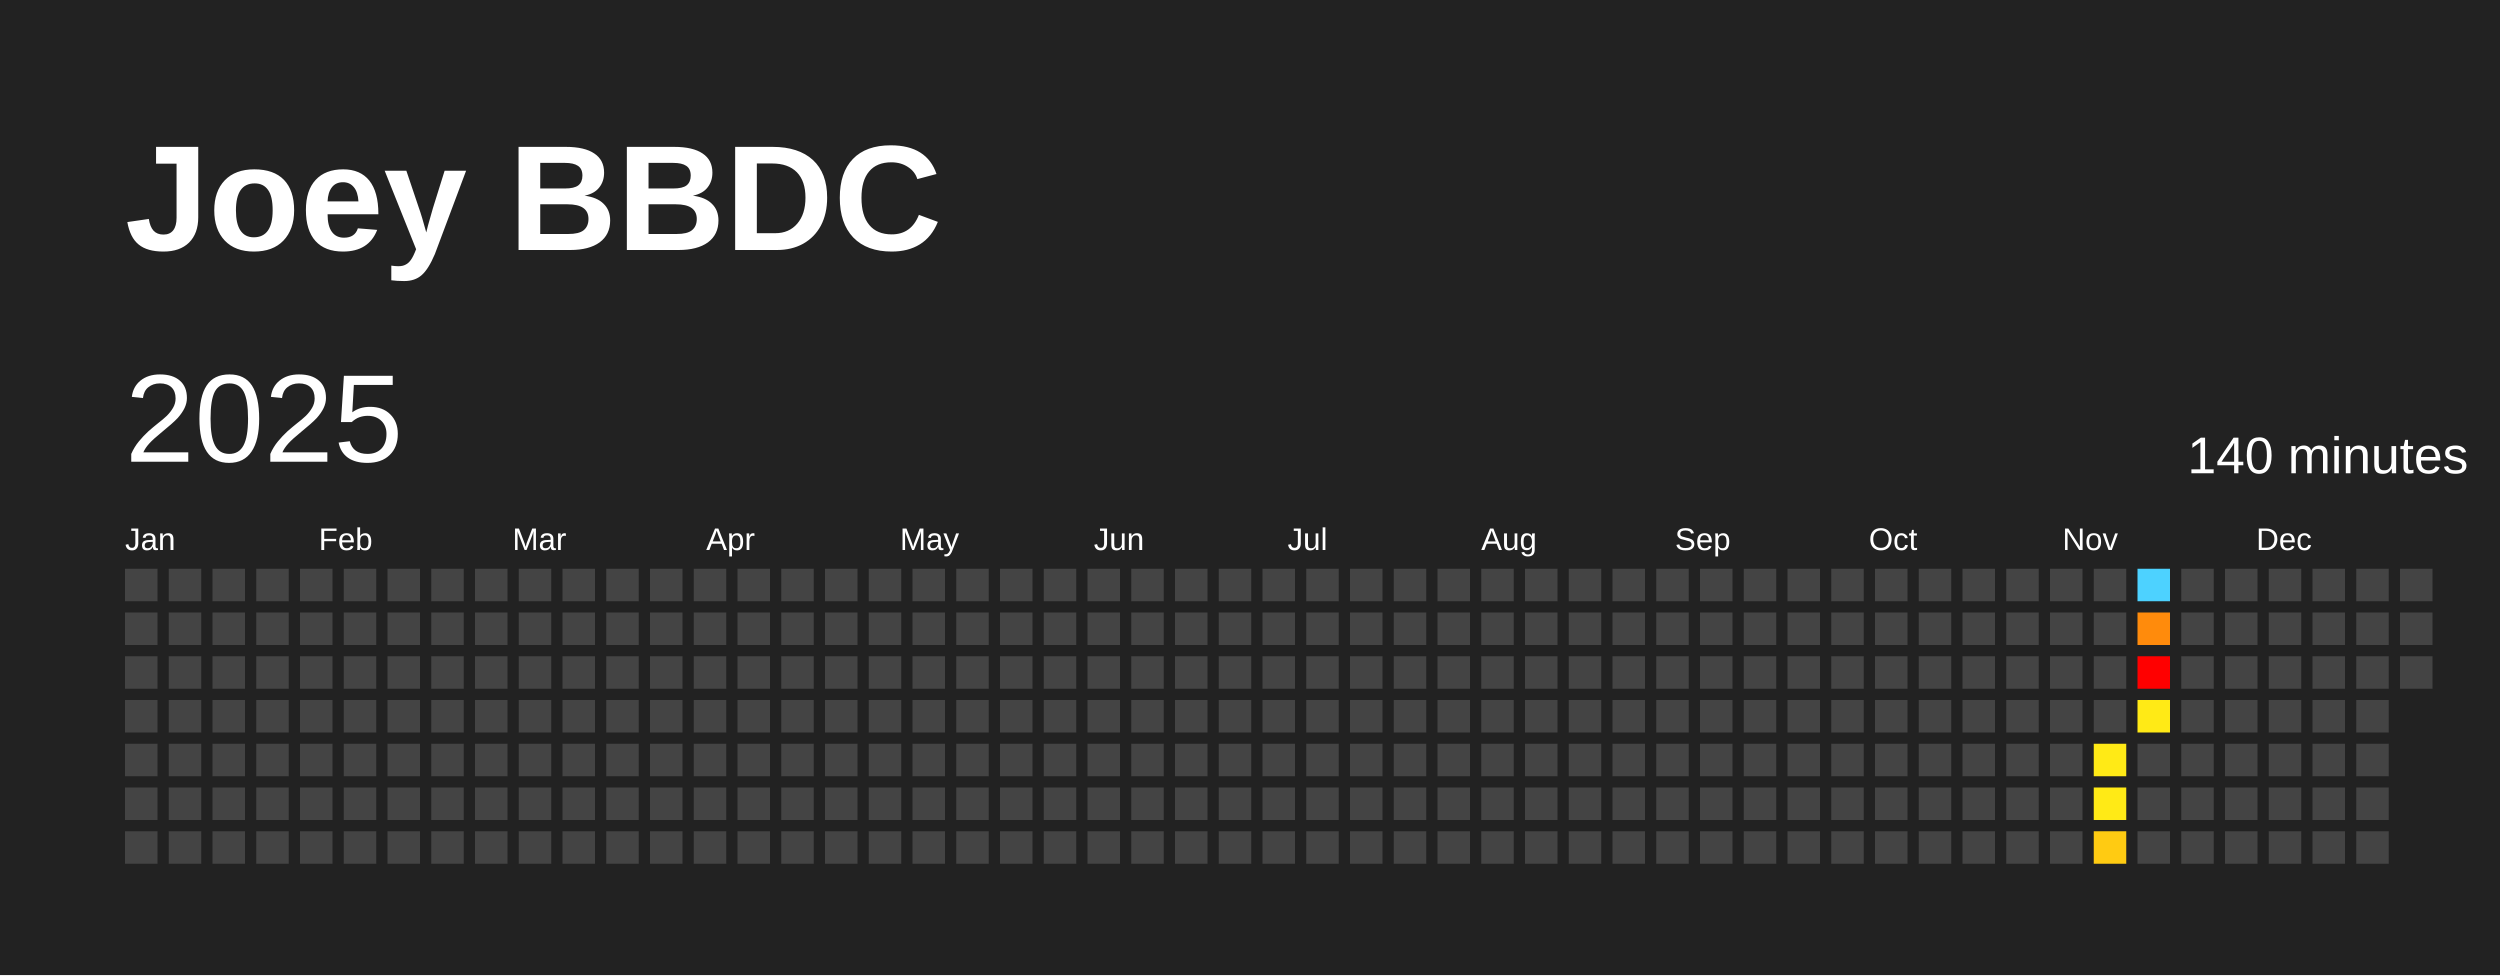
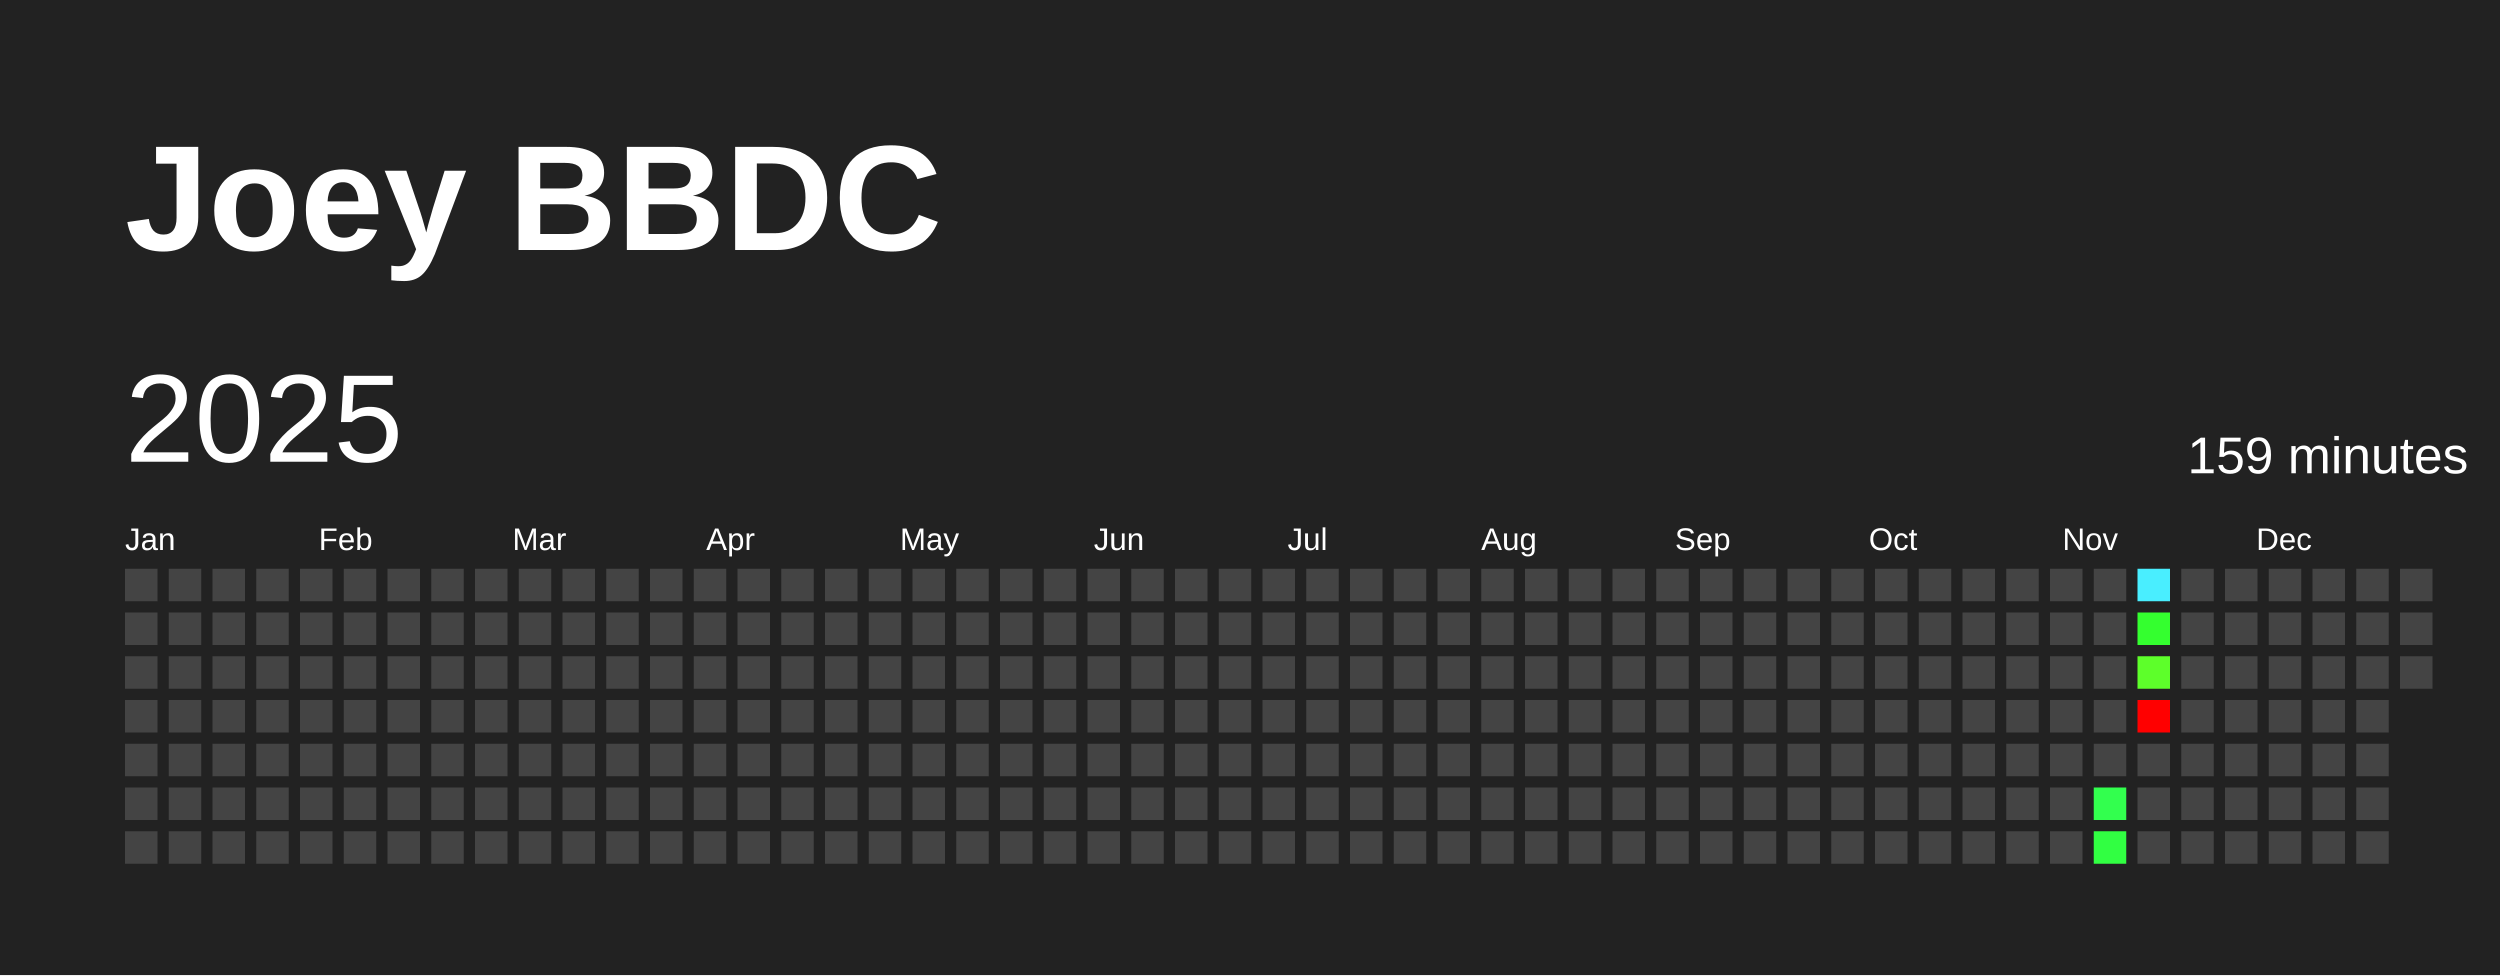
<svg xmlns="http://www.w3.org/2000/svg" baseProfile="full" height="78mm" version="1.1" viewBox="0,0,200,78" width="200mm">
  <defs />
  <rect fill="#222222" height="78" width="200" x="0" y="0" />
  <text fill="#FFFFFF" style="font-size:12px; font-family:Arial; font-weight:bold;" x="10" y="20">Joey BBDC</text>
  <text dominant-baseline="hanging" fill="#FFFFFF" style="font-size:10.0px; font-family:Arial;" x="10" y="30">2025</text>
-   <text dominant-baseline="hanging" fill="#FFFFFF" style="font-size:4.125px; font-family:Arial;" x="175" y="35">140 minutes</text>
+   <text dominant-baseline="hanging" fill="#FFFFFF" style="font-size:4.125px; font-family:Arial;" x="175" y="35">159 minutes</text>
  <text fill="#FFFFFF" style="font-size:2.5px; font-family:Arial" x="10.0" y="44">Jan</text>
  <text fill="#FFFFFF" style="font-size:2.5px; font-family:Arial" x="25.5" y="44">Feb</text>
  <text fill="#FFFFFF" style="font-size:2.5px; font-family:Arial" x="41.0" y="44">Mar</text>
  <text fill="#FFFFFF" style="font-size:2.5px; font-family:Arial" x="56.5" y="44">Apr</text>
  <text fill="#FFFFFF" style="font-size:2.5px; font-family:Arial" x="72.0" y="44">May</text>
  <text fill="#FFFFFF" style="font-size:2.5px; font-family:Arial" x="87.5" y="44">Jun</text>
  <text fill="#FFFFFF" style="font-size:2.5px; font-family:Arial" x="103.0" y="44">Jul</text>
  <text fill="#FFFFFF" style="font-size:2.5px; font-family:Arial" x="118.5" y="44">Aug</text>
  <text fill="#FFFFFF" style="font-size:2.5px; font-family:Arial" x="134.0" y="44">Sep</text>
  <text fill="#FFFFFF" style="font-size:2.5px; font-family:Arial" x="149.5" y="44">Oct</text>
  <text fill="#FFFFFF" style="font-size:2.5px; font-family:Arial" x="165.0" y="44">Nov</text>
  <text fill="#FFFFFF" style="font-size:2.5px; font-family:Arial" x="180.5" y="44">Dec</text>
  <rect fill="#444444" height="2.6" width="2.6" x="10.0" y="45.5" />
  <rect fill="#444444" height="2.6" width="2.6" x="10.0" y="49.0" />
  <rect fill="#444444" height="2.6" width="2.6" x="10.0" y="52.5" />
  <rect fill="#444444" height="2.6" width="2.6" x="10.0" y="56.0" />
  <rect fill="#444444" height="2.6" width="2.6" x="10.0" y="59.5" />
  <rect fill="#444444" height="2.6" width="2.6" x="10.0" y="63.0" />
  <rect fill="#444444" height="2.6" width="2.6" x="10.0" y="66.5" />
  <rect fill="#444444" height="2.6" width="2.6" x="13.5" y="45.5" />
  <rect fill="#444444" height="2.6" width="2.6" x="13.5" y="49.0" />
  <rect fill="#444444" height="2.6" width="2.6" x="13.5" y="52.5" />
  <rect fill="#444444" height="2.6" width="2.6" x="13.5" y="56.0" />
  <rect fill="#444444" height="2.6" width="2.6" x="13.5" y="59.5" />
  <rect fill="#444444" height="2.6" width="2.6" x="13.5" y="63.0" />
  <rect fill="#444444" height="2.6" width="2.6" x="13.5" y="66.5" />
  <rect fill="#444444" height="2.6" width="2.6" x="17.0" y="45.5" />
  <rect fill="#444444" height="2.6" width="2.6" x="17.0" y="49.0" />
  <rect fill="#444444" height="2.6" width="2.6" x="17.0" y="52.5" />
  <rect fill="#444444" height="2.6" width="2.6" x="17.0" y="56.0" />
  <rect fill="#444444" height="2.6" width="2.6" x="17.0" y="59.5" />
  <rect fill="#444444" height="2.6" width="2.6" x="17.0" y="63.0" />
  <rect fill="#444444" height="2.6" width="2.6" x="17.0" y="66.5" />
  <rect fill="#444444" height="2.6" width="2.6" x="20.5" y="45.5" />
  <rect fill="#444444" height="2.6" width="2.6" x="20.5" y="49.0" />
  <rect fill="#444444" height="2.6" width="2.6" x="20.5" y="52.5" />
  <rect fill="#444444" height="2.6" width="2.6" x="20.5" y="56.0" />
  <rect fill="#444444" height="2.6" width="2.6" x="20.5" y="59.5" />
  <rect fill="#444444" height="2.6" width="2.6" x="20.5" y="63.0" />
  <rect fill="#444444" height="2.6" width="2.6" x="20.5" y="66.5" />
  <rect fill="#444444" height="2.6" width="2.6" x="24.0" y="45.5" />
  <rect fill="#444444" height="2.6" width="2.6" x="24.0" y="49.0" />
  <rect fill="#444444" height="2.6" width="2.6" x="24.0" y="52.5" />
  <rect fill="#444444" height="2.6" width="2.6" x="24.0" y="56.0" />
  <rect fill="#444444" height="2.6" width="2.6" x="24.0" y="59.5" />
  <rect fill="#444444" height="2.6" width="2.6" x="24.0" y="63.0" />
  <rect fill="#444444" height="2.6" width="2.6" x="24.0" y="66.5" />
  <rect fill="#444444" height="2.6" width="2.6" x="27.5" y="45.5" />
  <rect fill="#444444" height="2.6" width="2.6" x="27.5" y="49.0" />
  <rect fill="#444444" height="2.6" width="2.6" x="27.5" y="52.5" />
  <rect fill="#444444" height="2.6" width="2.6" x="27.5" y="56.0" />
  <rect fill="#444444" height="2.6" width="2.6" x="27.5" y="59.5" />
  <rect fill="#444444" height="2.6" width="2.6" x="27.5" y="63.0" />
  <rect fill="#444444" height="2.6" width="2.6" x="27.5" y="66.5" />
  <rect fill="#444444" height="2.6" width="2.6" x="31.0" y="45.5" />
  <rect fill="#444444" height="2.6" width="2.6" x="31.0" y="49.0" />
  <rect fill="#444444" height="2.6" width="2.6" x="31.0" y="52.5" />
  <rect fill="#444444" height="2.6" width="2.6" x="31.0" y="56.0" />
  <rect fill="#444444" height="2.6" width="2.6" x="31.0" y="59.5" />
  <rect fill="#444444" height="2.6" width="2.6" x="31.0" y="63.0" />
  <rect fill="#444444" height="2.6" width="2.6" x="31.0" y="66.5" />
  <rect fill="#444444" height="2.6" width="2.6" x="34.5" y="45.5" />
  <rect fill="#444444" height="2.6" width="2.6" x="34.5" y="49.0" />
  <rect fill="#444444" height="2.6" width="2.6" x="34.5" y="52.5" />
  <rect fill="#444444" height="2.6" width="2.6" x="34.5" y="56.0" />
  <rect fill="#444444" height="2.6" width="2.6" x="34.5" y="59.5" />
  <rect fill="#444444" height="2.6" width="2.6" x="34.5" y="63.0" />
  <rect fill="#444444" height="2.6" width="2.6" x="34.5" y="66.5" />
  <rect fill="#444444" height="2.6" width="2.6" x="38.0" y="45.5" />
  <rect fill="#444444" height="2.6" width="2.6" x="38.0" y="49.0" />
  <rect fill="#444444" height="2.6" width="2.6" x="38.0" y="52.5" />
  <rect fill="#444444" height="2.6" width="2.6" x="38.0" y="56.0" />
  <rect fill="#444444" height="2.6" width="2.6" x="38.0" y="59.5" />
  <rect fill="#444444" height="2.6" width="2.6" x="38.0" y="63.0" />
  <rect fill="#444444" height="2.6" width="2.6" x="38.0" y="66.5" />
  <rect fill="#444444" height="2.6" width="2.6" x="41.5" y="45.5" />
  <rect fill="#444444" height="2.6" width="2.6" x="41.5" y="49.0" />
  <rect fill="#444444" height="2.6" width="2.6" x="41.5" y="52.5" />
  <rect fill="#444444" height="2.6" width="2.6" x="41.5" y="56.0" />
  <rect fill="#444444" height="2.6" width="2.6" x="41.5" y="59.5" />
  <rect fill="#444444" height="2.6" width="2.6" x="41.5" y="63.0" />
  <rect fill="#444444" height="2.6" width="2.6" x="41.5" y="66.5" />
  <rect fill="#444444" height="2.6" width="2.6" x="45.0" y="45.5" />
  <rect fill="#444444" height="2.6" width="2.6" x="45.0" y="49.0" />
  <rect fill="#444444" height="2.6" width="2.6" x="45.0" y="52.5" />
  <rect fill="#444444" height="2.6" width="2.6" x="45.0" y="56.0" />
  <rect fill="#444444" height="2.6" width="2.6" x="45.0" y="59.5" />
  <rect fill="#444444" height="2.6" width="2.6" x="45.0" y="63.0" />
  <rect fill="#444444" height="2.6" width="2.6" x="45.0" y="66.5" />
  <rect fill="#444444" height="2.6" width="2.6" x="48.5" y="45.5" />
  <rect fill="#444444" height="2.6" width="2.6" x="48.5" y="49.0" />
  <rect fill="#444444" height="2.6" width="2.6" x="48.5" y="52.5" />
  <rect fill="#444444" height="2.6" width="2.6" x="48.5" y="56.0" />
  <rect fill="#444444" height="2.6" width="2.6" x="48.5" y="59.5" />
  <rect fill="#444444" height="2.6" width="2.6" x="48.5" y="63.0" />
  <rect fill="#444444" height="2.6" width="2.6" x="48.5" y="66.5" />
  <rect fill="#444444" height="2.6" width="2.6" x="52.0" y="45.5" />
  <rect fill="#444444" height="2.6" width="2.6" x="52.0" y="49.0" />
  <rect fill="#444444" height="2.6" width="2.6" x="52.0" y="52.5" />
  <rect fill="#444444" height="2.6" width="2.6" x="52.0" y="56.0" />
  <rect fill="#444444" height="2.6" width="2.6" x="52.0" y="59.5" />
  <rect fill="#444444" height="2.6" width="2.6" x="52.0" y="63.0" />
  <rect fill="#444444" height="2.6" width="2.6" x="52.0" y="66.5" />
  <rect fill="#444444" height="2.6" width="2.6" x="55.5" y="45.5" />
  <rect fill="#444444" height="2.6" width="2.6" x="55.5" y="49.0" />
  <rect fill="#444444" height="2.6" width="2.6" x="55.5" y="52.5" />
  <rect fill="#444444" height="2.6" width="2.6" x="55.5" y="56.0" />
  <rect fill="#444444" height="2.6" width="2.6" x="55.5" y="59.5" />
  <rect fill="#444444" height="2.6" width="2.6" x="55.5" y="63.0" />
  <rect fill="#444444" height="2.6" width="2.6" x="55.5" y="66.5" />
  <rect fill="#444444" height="2.6" width="2.6" x="59.0" y="45.5" />
  <rect fill="#444444" height="2.6" width="2.6" x="59.0" y="49.0" />
  <rect fill="#444444" height="2.6" width="2.6" x="59.0" y="52.5" />
  <rect fill="#444444" height="2.6" width="2.6" x="59.0" y="56.0" />
  <rect fill="#444444" height="2.6" width="2.6" x="59.0" y="59.5" />
  <rect fill="#444444" height="2.6" width="2.6" x="59.0" y="63.0" />
  <rect fill="#444444" height="2.6" width="2.6" x="59.0" y="66.5" />
  <rect fill="#444444" height="2.6" width="2.6" x="62.5" y="45.5" />
  <rect fill="#444444" height="2.6" width="2.6" x="62.5" y="49.0" />
  <rect fill="#444444" height="2.6" width="2.6" x="62.5" y="52.5" />
  <rect fill="#444444" height="2.6" width="2.6" x="62.5" y="56.0" />
  <rect fill="#444444" height="2.6" width="2.6" x="62.5" y="59.5" />
  <rect fill="#444444" height="2.6" width="2.6" x="62.5" y="63.0" />
  <rect fill="#444444" height="2.6" width="2.6" x="62.5" y="66.5" />
  <rect fill="#444444" height="2.6" width="2.6" x="66.0" y="45.5" />
  <rect fill="#444444" height="2.6" width="2.6" x="66.0" y="49.0" />
  <rect fill="#444444" height="2.6" width="2.6" x="66.0" y="52.5" />
  <rect fill="#444444" height="2.6" width="2.6" x="66.0" y="56.0" />
  <rect fill="#444444" height="2.6" width="2.6" x="66.0" y="59.5" />
  <rect fill="#444444" height="2.6" width="2.6" x="66.0" y="63.0" />
  <rect fill="#444444" height="2.6" width="2.6" x="66.0" y="66.5" />
  <rect fill="#444444" height="2.6" width="2.6" x="69.5" y="45.5" />
  <rect fill="#444444" height="2.6" width="2.6" x="69.5" y="49.0" />
  <rect fill="#444444" height="2.6" width="2.6" x="69.5" y="52.5" />
  <rect fill="#444444" height="2.6" width="2.6" x="69.5" y="56.0" />
  <rect fill="#444444" height="2.6" width="2.6" x="69.5" y="59.5" />
  <rect fill="#444444" height="2.6" width="2.6" x="69.5" y="63.0" />
  <rect fill="#444444" height="2.6" width="2.6" x="69.5" y="66.5" />
  <rect fill="#444444" height="2.6" width="2.6" x="73.0" y="45.5" />
  <rect fill="#444444" height="2.6" width="2.6" x="73.0" y="49.0" />
  <rect fill="#444444" height="2.6" width="2.6" x="73.0" y="52.5" />
  <rect fill="#444444" height="2.6" width="2.6" x="73.0" y="56.0" />
  <rect fill="#444444" height="2.6" width="2.6" x="73.0" y="59.5" />
  <rect fill="#444444" height="2.6" width="2.6" x="73.0" y="63.0" />
  <rect fill="#444444" height="2.6" width="2.6" x="73.0" y="66.5" />
  <rect fill="#444444" height="2.6" width="2.6" x="76.5" y="45.5" />
  <rect fill="#444444" height="2.6" width="2.6" x="76.5" y="49.0" />
  <rect fill="#444444" height="2.6" width="2.6" x="76.5" y="52.5" />
  <rect fill="#444444" height="2.6" width="2.6" x="76.5" y="56.0" />
  <rect fill="#444444" height="2.6" width="2.6" x="76.5" y="59.5" />
  <rect fill="#444444" height="2.6" width="2.6" x="76.5" y="63.0" />
  <rect fill="#444444" height="2.6" width="2.6" x="76.5" y="66.5" />
  <rect fill="#444444" height="2.6" width="2.6" x="80.0" y="45.5" />
  <rect fill="#444444" height="2.6" width="2.6" x="80.0" y="49.0" />
  <rect fill="#444444" height="2.6" width="2.6" x="80.0" y="52.5" />
  <rect fill="#444444" height="2.6" width="2.6" x="80.0" y="56.0" />
  <rect fill="#444444" height="2.6" width="2.6" x="80.0" y="59.5" />
  <rect fill="#444444" height="2.6" width="2.6" x="80.0" y="63.0" />
  <rect fill="#444444" height="2.6" width="2.6" x="80.0" y="66.5" />
  <rect fill="#444444" height="2.6" width="2.6" x="83.5" y="45.5" />
  <rect fill="#444444" height="2.6" width="2.6" x="83.5" y="49.0" />
  <rect fill="#444444" height="2.6" width="2.6" x="83.5" y="52.5" />
  <rect fill="#444444" height="2.6" width="2.6" x="83.5" y="56.0" />
  <rect fill="#444444" height="2.6" width="2.6" x="83.5" y="59.5" />
  <rect fill="#444444" height="2.6" width="2.6" x="83.5" y="63.0" />
  <rect fill="#444444" height="2.6" width="2.6" x="83.5" y="66.5" />
  <rect fill="#444444" height="2.6" width="2.6" x="87.0" y="45.5" />
  <rect fill="#444444" height="2.6" width="2.6" x="87.0" y="49.0" />
  <rect fill="#444444" height="2.6" width="2.6" x="87.0" y="52.5" />
  <rect fill="#444444" height="2.6" width="2.6" x="87.0" y="56.0" />
  <rect fill="#444444" height="2.6" width="2.6" x="87.0" y="59.5" />
  <rect fill="#444444" height="2.6" width="2.6" x="87.0" y="63.0" />
  <rect fill="#444444" height="2.6" width="2.6" x="87.0" y="66.5" />
  <rect fill="#444444" height="2.6" width="2.6" x="90.5" y="45.5" />
  <rect fill="#444444" height="2.6" width="2.6" x="90.5" y="49.0" />
  <rect fill="#444444" height="2.6" width="2.6" x="90.5" y="52.5" />
  <rect fill="#444444" height="2.6" width="2.6" x="90.5" y="56.0" />
  <rect fill="#444444" height="2.6" width="2.6" x="90.5" y="59.5" />
  <rect fill="#444444" height="2.6" width="2.6" x="90.5" y="63.0" />
  <rect fill="#444444" height="2.6" width="2.6" x="90.5" y="66.5" />
  <rect fill="#444444" height="2.6" width="2.6" x="94.0" y="45.5" />
  <rect fill="#444444" height="2.6" width="2.6" x="94.0" y="49.0" />
  <rect fill="#444444" height="2.6" width="2.6" x="94.0" y="52.5" />
  <rect fill="#444444" height="2.6" width="2.6" x="94.0" y="56.0" />
  <rect fill="#444444" height="2.6" width="2.6" x="94.0" y="59.5" />
  <rect fill="#444444" height="2.6" width="2.6" x="94.0" y="63.0" />
  <rect fill="#444444" height="2.6" width="2.6" x="94.0" y="66.5" />
  <rect fill="#444444" height="2.6" width="2.6" x="97.5" y="45.5" />
  <rect fill="#444444" height="2.6" width="2.6" x="97.5" y="49.0" />
  <rect fill="#444444" height="2.6" width="2.6" x="97.5" y="52.5" />
  <rect fill="#444444" height="2.6" width="2.6" x="97.5" y="56.0" />
  <rect fill="#444444" height="2.6" width="2.6" x="97.5" y="59.5" />
  <rect fill="#444444" height="2.6" width="2.6" x="97.5" y="63.0" />
  <rect fill="#444444" height="2.6" width="2.6" x="97.5" y="66.5" />
  <rect fill="#444444" height="2.6" width="2.6" x="101.0" y="45.5" />
  <rect fill="#444444" height="2.6" width="2.6" x="101.0" y="49.0" />
  <rect fill="#444444" height="2.6" width="2.6" x="101.0" y="52.5" />
  <rect fill="#444444" height="2.6" width="2.6" x="101.0" y="56.0" />
  <rect fill="#444444" height="2.6" width="2.6" x="101.0" y="59.5" />
  <rect fill="#444444" height="2.6" width="2.6" x="101.0" y="63.0" />
  <rect fill="#444444" height="2.6" width="2.6" x="101.0" y="66.5" />
  <rect fill="#444444" height="2.6" width="2.6" x="104.5" y="45.5" />
  <rect fill="#444444" height="2.6" width="2.6" x="104.5" y="49.0" />
  <rect fill="#444444" height="2.6" width="2.6" x="104.5" y="52.5" />
  <rect fill="#444444" height="2.6" width="2.6" x="104.5" y="56.0" />
  <rect fill="#444444" height="2.6" width="2.6" x="104.5" y="59.5" />
  <rect fill="#444444" height="2.6" width="2.6" x="104.5" y="63.0" />
  <rect fill="#444444" height="2.6" width="2.6" x="104.5" y="66.5" />
  <rect fill="#444444" height="2.6" width="2.6" x="108.0" y="45.5" />
  <rect fill="#444444" height="2.6" width="2.6" x="108.0" y="49.0" />
  <rect fill="#444444" height="2.6" width="2.6" x="108.0" y="52.5" />
  <rect fill="#444444" height="2.6" width="2.6" x="108.0" y="56.0" />
  <rect fill="#444444" height="2.6" width="2.6" x="108.0" y="59.5" />
  <rect fill="#444444" height="2.6" width="2.6" x="108.0" y="63.0" />
  <rect fill="#444444" height="2.6" width="2.6" x="108.0" y="66.5" />
  <rect fill="#444444" height="2.6" width="2.6" x="111.5" y="45.5" />
  <rect fill="#444444" height="2.6" width="2.6" x="111.5" y="49.0" />
  <rect fill="#444444" height="2.6" width="2.6" x="111.5" y="52.5" />
  <rect fill="#444444" height="2.6" width="2.6" x="111.5" y="56.0" />
  <rect fill="#444444" height="2.6" width="2.6" x="111.5" y="59.5" />
  <rect fill="#444444" height="2.6" width="2.6" x="111.5" y="63.0" />
  <rect fill="#444444" height="2.6" width="2.6" x="111.5" y="66.5" />
  <rect fill="#444444" height="2.6" width="2.6" x="115.0" y="45.5" />
  <rect fill="#444444" height="2.6" width="2.6" x="115.0" y="49.0" />
  <rect fill="#444444" height="2.6" width="2.6" x="115.0" y="52.5" />
  <rect fill="#444444" height="2.6" width="2.6" x="115.0" y="56.0" />
  <rect fill="#444444" height="2.6" width="2.6" x="115.0" y="59.5" />
  <rect fill="#444444" height="2.6" width="2.6" x="115.0" y="63.0" />
  <rect fill="#444444" height="2.6" width="2.6" x="115.0" y="66.5" />
  <rect fill="#444444" height="2.6" width="2.6" x="118.5" y="45.5" />
  <rect fill="#444444" height="2.6" width="2.6" x="118.5" y="49.0" />
  <rect fill="#444444" height="2.6" width="2.6" x="118.5" y="52.5" />
  <rect fill="#444444" height="2.6" width="2.6" x="118.5" y="56.0" />
  <rect fill="#444444" height="2.6" width="2.6" x="118.5" y="59.5" />
  <rect fill="#444444" height="2.6" width="2.6" x="118.5" y="63.0" />
  <rect fill="#444444" height="2.6" width="2.6" x="118.5" y="66.5" />
  <rect fill="#444444" height="2.6" width="2.6" x="122.0" y="45.5" />
  <rect fill="#444444" height="2.6" width="2.6" x="122.0" y="49.0" />
  <rect fill="#444444" height="2.6" width="2.6" x="122.0" y="52.5" />
  <rect fill="#444444" height="2.6" width="2.6" x="122.0" y="56.0" />
  <rect fill="#444444" height="2.6" width="2.6" x="122.0" y="59.5" />
  <rect fill="#444444" height="2.6" width="2.6" x="122.0" y="63.0" />
  <rect fill="#444444" height="2.6" width="2.6" x="122.0" y="66.5" />
  <rect fill="#444444" height="2.6" width="2.6" x="125.5" y="45.5" />
  <rect fill="#444444" height="2.6" width="2.6" x="125.5" y="49.0" />
  <rect fill="#444444" height="2.6" width="2.6" x="125.5" y="52.5" />
  <rect fill="#444444" height="2.6" width="2.6" x="125.5" y="56.0" />
  <rect fill="#444444" height="2.6" width="2.6" x="125.5" y="59.5" />
  <rect fill="#444444" height="2.6" width="2.6" x="125.5" y="63.0" />
  <rect fill="#444444" height="2.6" width="2.6" x="125.5" y="66.5" />
  <rect fill="#444444" height="2.6" width="2.6" x="129.0" y="45.5" />
  <rect fill="#444444" height="2.6" width="2.6" x="129.0" y="49.0" />
  <rect fill="#444444" height="2.6" width="2.6" x="129.0" y="52.5" />
  <rect fill="#444444" height="2.6" width="2.6" x="129.0" y="56.0" />
  <rect fill="#444444" height="2.6" width="2.6" x="129.0" y="59.5" />
  <rect fill="#444444" height="2.6" width="2.6" x="129.0" y="63.0" />
  <rect fill="#444444" height="2.6" width="2.6" x="129.0" y="66.5" />
  <rect fill="#444444" height="2.6" width="2.6" x="132.5" y="45.5" />
  <rect fill="#444444" height="2.6" width="2.6" x="132.5" y="49.0" />
  <rect fill="#444444" height="2.6" width="2.6" x="132.5" y="52.5" />
  <rect fill="#444444" height="2.6" width="2.6" x="132.5" y="56.0" />
  <rect fill="#444444" height="2.6" width="2.6" x="132.5" y="59.5" />
  <rect fill="#444444" height="2.6" width="2.6" x="132.5" y="63.0" />
  <rect fill="#444444" height="2.6" width="2.6" x="132.5" y="66.5" />
  <rect fill="#444444" height="2.6" width="2.6" x="136.0" y="45.5" />
  <rect fill="#444444" height="2.6" width="2.6" x="136.0" y="49.0" />
  <rect fill="#444444" height="2.6" width="2.6" x="136.0" y="52.5" />
  <rect fill="#444444" height="2.6" width="2.6" x="136.0" y="56.0" />
  <rect fill="#444444" height="2.6" width="2.6" x="136.0" y="59.5" />
  <rect fill="#444444" height="2.6" width="2.6" x="136.0" y="63.0" />
  <rect fill="#444444" height="2.6" width="2.6" x="136.0" y="66.5" />
  <rect fill="#444444" height="2.6" width="2.6" x="139.5" y="45.5" />
  <rect fill="#444444" height="2.6" width="2.6" x="139.5" y="49.0" />
  <rect fill="#444444" height="2.6" width="2.6" x="139.5" y="52.5" />
  <rect fill="#444444" height="2.6" width="2.6" x="139.5" y="56.0" />
  <rect fill="#444444" height="2.6" width="2.6" x="139.5" y="59.5" />
  <rect fill="#444444" height="2.6" width="2.6" x="139.5" y="63.0" />
  <rect fill="#444444" height="2.6" width="2.6" x="139.5" y="66.5" />
  <rect fill="#444444" height="2.6" width="2.6" x="143.0" y="45.5" />
  <rect fill="#444444" height="2.6" width="2.6" x="143.0" y="49.0" />
  <rect fill="#444444" height="2.6" width="2.6" x="143.0" y="52.5" />
  <rect fill="#444444" height="2.6" width="2.6" x="143.0" y="56.0" />
  <rect fill="#444444" height="2.6" width="2.6" x="143.0" y="59.5" />
  <rect fill="#444444" height="2.6" width="2.6" x="143.0" y="63.0" />
  <rect fill="#444444" height="2.6" width="2.6" x="143.0" y="66.5" />
  <rect fill="#444444" height="2.6" width="2.6" x="146.5" y="45.5" />
  <rect fill="#444444" height="2.6" width="2.6" x="146.5" y="49.0" />
  <rect fill="#444444" height="2.6" width="2.6" x="146.5" y="52.5" />
  <rect fill="#444444" height="2.6" width="2.6" x="146.5" y="56.0" />
  <rect fill="#444444" height="2.6" width="2.6" x="146.5" y="59.5" />
  <rect fill="#444444" height="2.6" width="2.6" x="146.5" y="63.0" />
  <rect fill="#444444" height="2.6" width="2.6" x="146.5" y="66.5" />
  <rect fill="#444444" height="2.6" width="2.6" x="150.0" y="45.5" />
  <rect fill="#444444" height="2.6" width="2.6" x="150.0" y="49.0" />
  <rect fill="#444444" height="2.6" width="2.6" x="150.0" y="52.5" />
  <rect fill="#444444" height="2.6" width="2.6" x="150.0" y="56.0" />
  <rect fill="#444444" height="2.6" width="2.6" x="150.0" y="59.5" />
  <rect fill="#444444" height="2.6" width="2.6" x="150.0" y="63.0" />
  <rect fill="#444444" height="2.6" width="2.6" x="150.0" y="66.5" />
  <rect fill="#444444" height="2.6" width="2.6" x="153.5" y="45.5" />
  <rect fill="#444444" height="2.6" width="2.6" x="153.5" y="49.0" />
  <rect fill="#444444" height="2.6" width="2.6" x="153.5" y="52.5" />
  <rect fill="#444444" height="2.6" width="2.6" x="153.5" y="56.0" />
  <rect fill="#444444" height="2.6" width="2.6" x="153.5" y="59.5" />
  <rect fill="#444444" height="2.6" width="2.6" x="153.5" y="63.0" />
  <rect fill="#444444" height="2.6" width="2.6" x="153.5" y="66.5" />
  <rect fill="#444444" height="2.6" width="2.6" x="157.0" y="45.5" />
  <rect fill="#444444" height="2.6" width="2.6" x="157.0" y="49.0" />
  <rect fill="#444444" height="2.6" width="2.6" x="157.0" y="52.5" />
  <rect fill="#444444" height="2.6" width="2.6" x="157.0" y="56.0" />
  <rect fill="#444444" height="2.6" width="2.6" x="157.0" y="59.5" />
  <rect fill="#444444" height="2.6" width="2.6" x="157.0" y="63.0" />
  <rect fill="#444444" height="2.6" width="2.6" x="157.0" y="66.5" />
  <rect fill="#444444" height="2.6" width="2.6" x="160.5" y="45.5" />
  <rect fill="#444444" height="2.6" width="2.6" x="160.5" y="49.0" />
  <rect fill="#444444" height="2.6" width="2.6" x="160.5" y="52.5" />
  <rect fill="#444444" height="2.6" width="2.6" x="160.5" y="56.0" />
  <rect fill="#444444" height="2.6" width="2.6" x="160.5" y="59.5" />
  <rect fill="#444444" height="2.6" width="2.6" x="160.5" y="63.0" />
  <rect fill="#444444" height="2.6" width="2.6" x="160.5" y="66.5" />
  <rect fill="#444444" height="2.6" width="2.6" x="164.0" y="45.5" />
  <rect fill="#444444" height="2.6" width="2.6" x="164.0" y="49.0" />
  <rect fill="#444444" height="2.6" width="2.6" x="164.0" y="52.5" />
  <rect fill="#444444" height="2.6" width="2.6" x="164.0" y="56.0" />
  <rect fill="#444444" height="2.6" width="2.6" x="164.0" y="59.5" />
  <rect fill="#444444" height="2.6" width="2.6" x="164.0" y="63.0" />
  <rect fill="#444444" height="2.6" width="2.6" x="164.0" y="66.5" />
  <rect fill="#444444" height="2.6" width="2.6" x="167.5" y="45.5" />
  <rect fill="#444444" height="2.6" width="2.6" x="167.5" y="49.0" />
  <rect fill="#444444" height="2.6" width="2.6" x="167.5" y="52.5" />
  <rect fill="#444444" height="2.6" width="2.6" x="167.5" y="56.0" />
-   <rect fill="#ffea16" height="2.6" width="2.6" x="167.5" y="59.5" />
-   <rect fill="#ffea16" height="2.6" width="2.6" x="167.5" y="63.0" />
-   <rect fill="#ffcb12" height="2.6" width="2.6" x="167.5" y="66.5" />
-   <rect fill="#4dd2ff" height="2.6" width="2.6" x="171.0" y="45.5" />
-   <rect fill="#ff8b0c" height="2.6" width="2.6" x="171.0" y="49.0" />
-   <rect fill="red" height="2.6" width="2.6" x="171.0" y="52.5" />
-   <rect fill="#ffea16" height="2.6" width="2.6" x="171.0" y="56.0" />
+   <rect fill="#444444" height="2.6" width="2.6" x="167.5" y="59.5" />
+   <rect fill="#32ff4e" height="2.6" width="2.6" x="167.5" y="63.0" />
+   <rect fill="#31ff42" height="2.6" width="2.6" x="167.5" y="66.5" />
+   <rect fill="#49eeff" height="2.6" width="2.6" x="171.0" y="45.5" />
+   <rect fill="#34ff2f" height="2.6" width="2.6" x="171.0" y="49.0" />
+   <rect fill="#5dff2a" height="2.6" width="2.6" x="171.0" y="52.5" />
+   <rect fill="red" height="2.6" width="2.6" x="171.0" y="56.0" />
  <rect fill="#444444" height="2.6" width="2.6" x="171.0" y="59.5" />
  <rect fill="#444444" height="2.6" width="2.6" x="171.0" y="63.0" />
  <rect fill="#444444" height="2.6" width="2.6" x="171.0" y="66.5" />
  <rect fill="#444444" height="2.6" width="2.6" x="174.5" y="45.5" />
  <rect fill="#444444" height="2.6" width="2.6" x="174.5" y="49.0" />
  <rect fill="#444444" height="2.6" width="2.6" x="174.5" y="52.5" />
  <rect fill="#444444" height="2.6" width="2.6" x="174.5" y="56.0" />
  <rect fill="#444444" height="2.6" width="2.6" x="174.5" y="59.5" />
  <rect fill="#444444" height="2.6" width="2.6" x="174.5" y="63.0" />
  <rect fill="#444444" height="2.6" width="2.6" x="174.5" y="66.5" />
  <rect fill="#444444" height="2.6" width="2.6" x="178.0" y="45.5" />
  <rect fill="#444444" height="2.6" width="2.6" x="178.0" y="49.0" />
  <rect fill="#444444" height="2.6" width="2.6" x="178.0" y="52.5" />
  <rect fill="#444444" height="2.6" width="2.6" x="178.0" y="56.0" />
  <rect fill="#444444" height="2.6" width="2.6" x="178.0" y="59.5" />
  <rect fill="#444444" height="2.6" width="2.6" x="178.0" y="63.0" />
  <rect fill="#444444" height="2.6" width="2.6" x="178.0" y="66.5" />
  <rect fill="#444444" height="2.6" width="2.6" x="181.5" y="45.5" />
  <rect fill="#444444" height="2.6" width="2.6" x="181.5" y="49.0" />
  <rect fill="#444444" height="2.6" width="2.6" x="181.5" y="52.5" />
  <rect fill="#444444" height="2.6" width="2.6" x="181.5" y="56.0" />
  <rect fill="#444444" height="2.6" width="2.6" x="181.5" y="59.5" />
  <rect fill="#444444" height="2.6" width="2.6" x="181.5" y="63.0" />
  <rect fill="#444444" height="2.6" width="2.6" x="181.5" y="66.5" />
  <rect fill="#444444" height="2.6" width="2.6" x="185.0" y="45.5" />
  <rect fill="#444444" height="2.6" width="2.6" x="185.0" y="49.0" />
  <rect fill="#444444" height="2.6" width="2.6" x="185.0" y="52.5" />
  <rect fill="#444444" height="2.6" width="2.6" x="185.0" y="56.0" />
  <rect fill="#444444" height="2.6" width="2.6" x="185.0" y="59.5" />
  <rect fill="#444444" height="2.6" width="2.6" x="185.0" y="63.0" />
  <rect fill="#444444" height="2.6" width="2.6" x="185.0" y="66.5" />
  <rect fill="#444444" height="2.6" width="2.6" x="188.5" y="45.5" />
  <rect fill="#444444" height="2.6" width="2.6" x="188.5" y="49.0" />
  <rect fill="#444444" height="2.6" width="2.6" x="188.5" y="52.5" />
  <rect fill="#444444" height="2.6" width="2.6" x="188.5" y="56.0" />
  <rect fill="#444444" height="2.6" width="2.6" x="188.5" y="59.5" />
  <rect fill="#444444" height="2.6" width="2.6" x="188.5" y="63.0" />
  <rect fill="#444444" height="2.6" width="2.6" x="188.5" y="66.5" />
  <rect fill="#444444" height="2.6" width="2.6" x="192.0" y="45.5" />
  <rect fill="#444444" height="2.6" width="2.6" x="192.0" y="49.0" />
  <rect fill="#444444" height="2.6" width="2.6" x="192.0" y="52.5" />
</svg>
